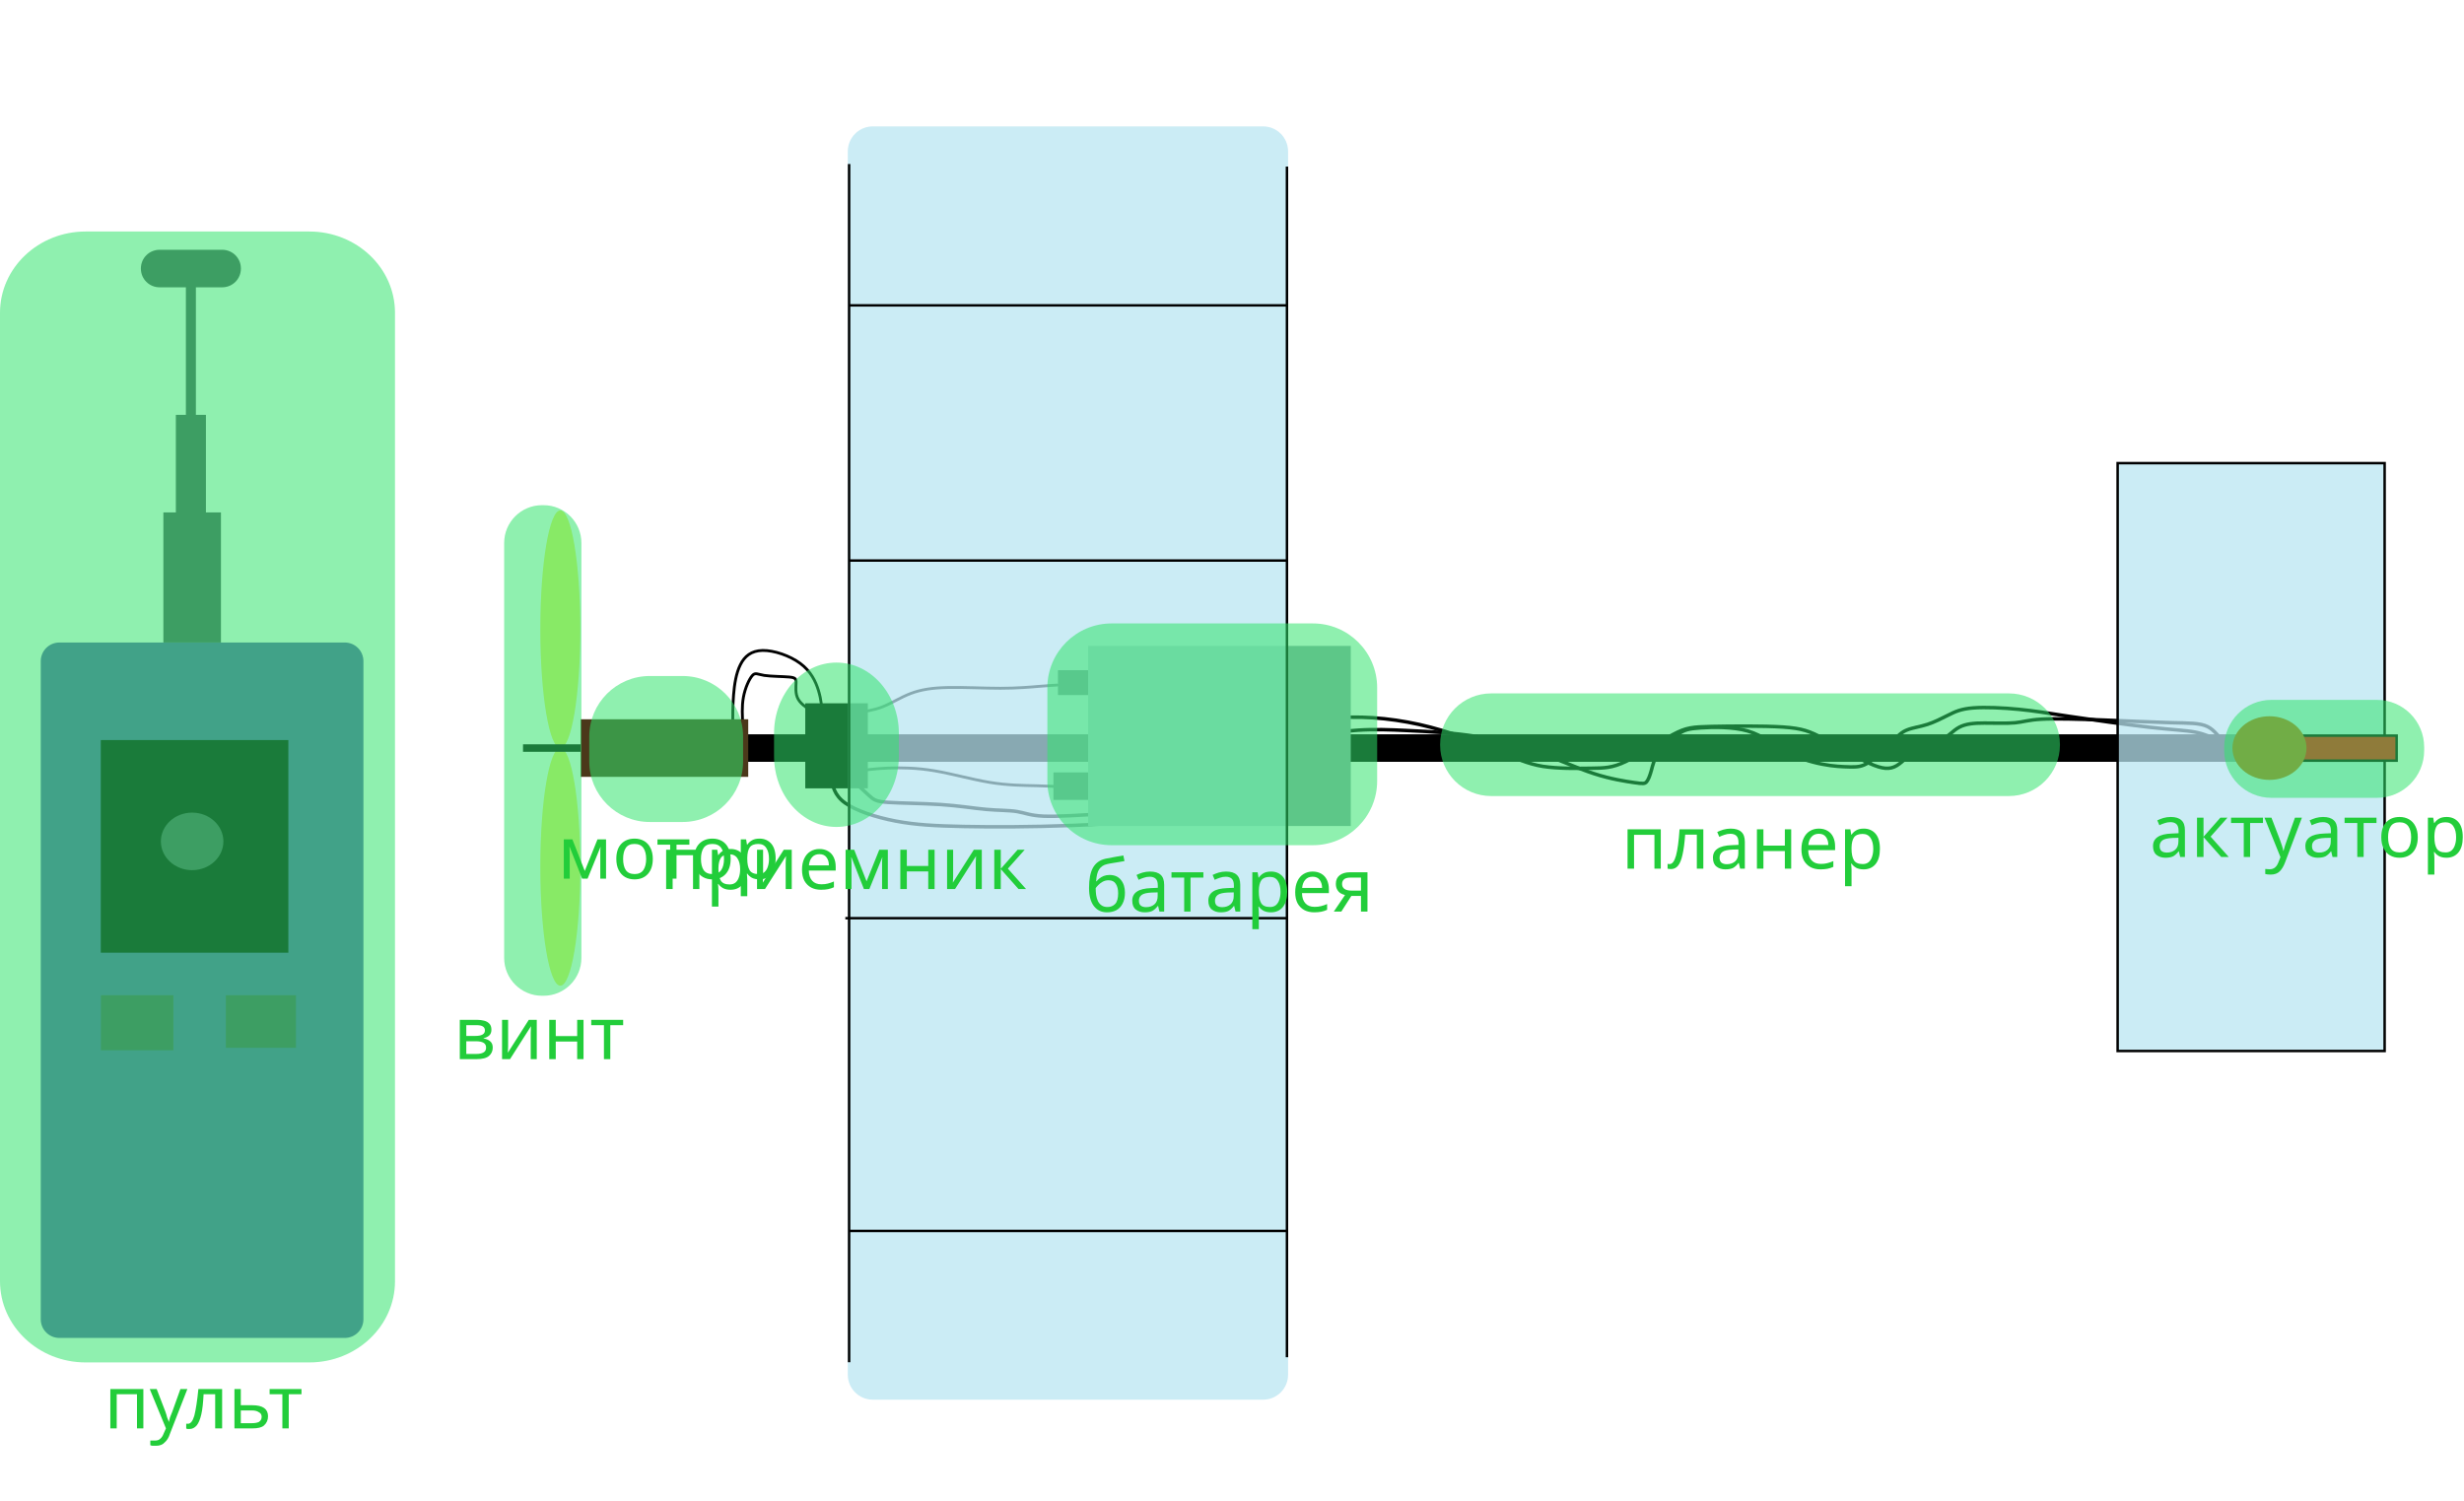
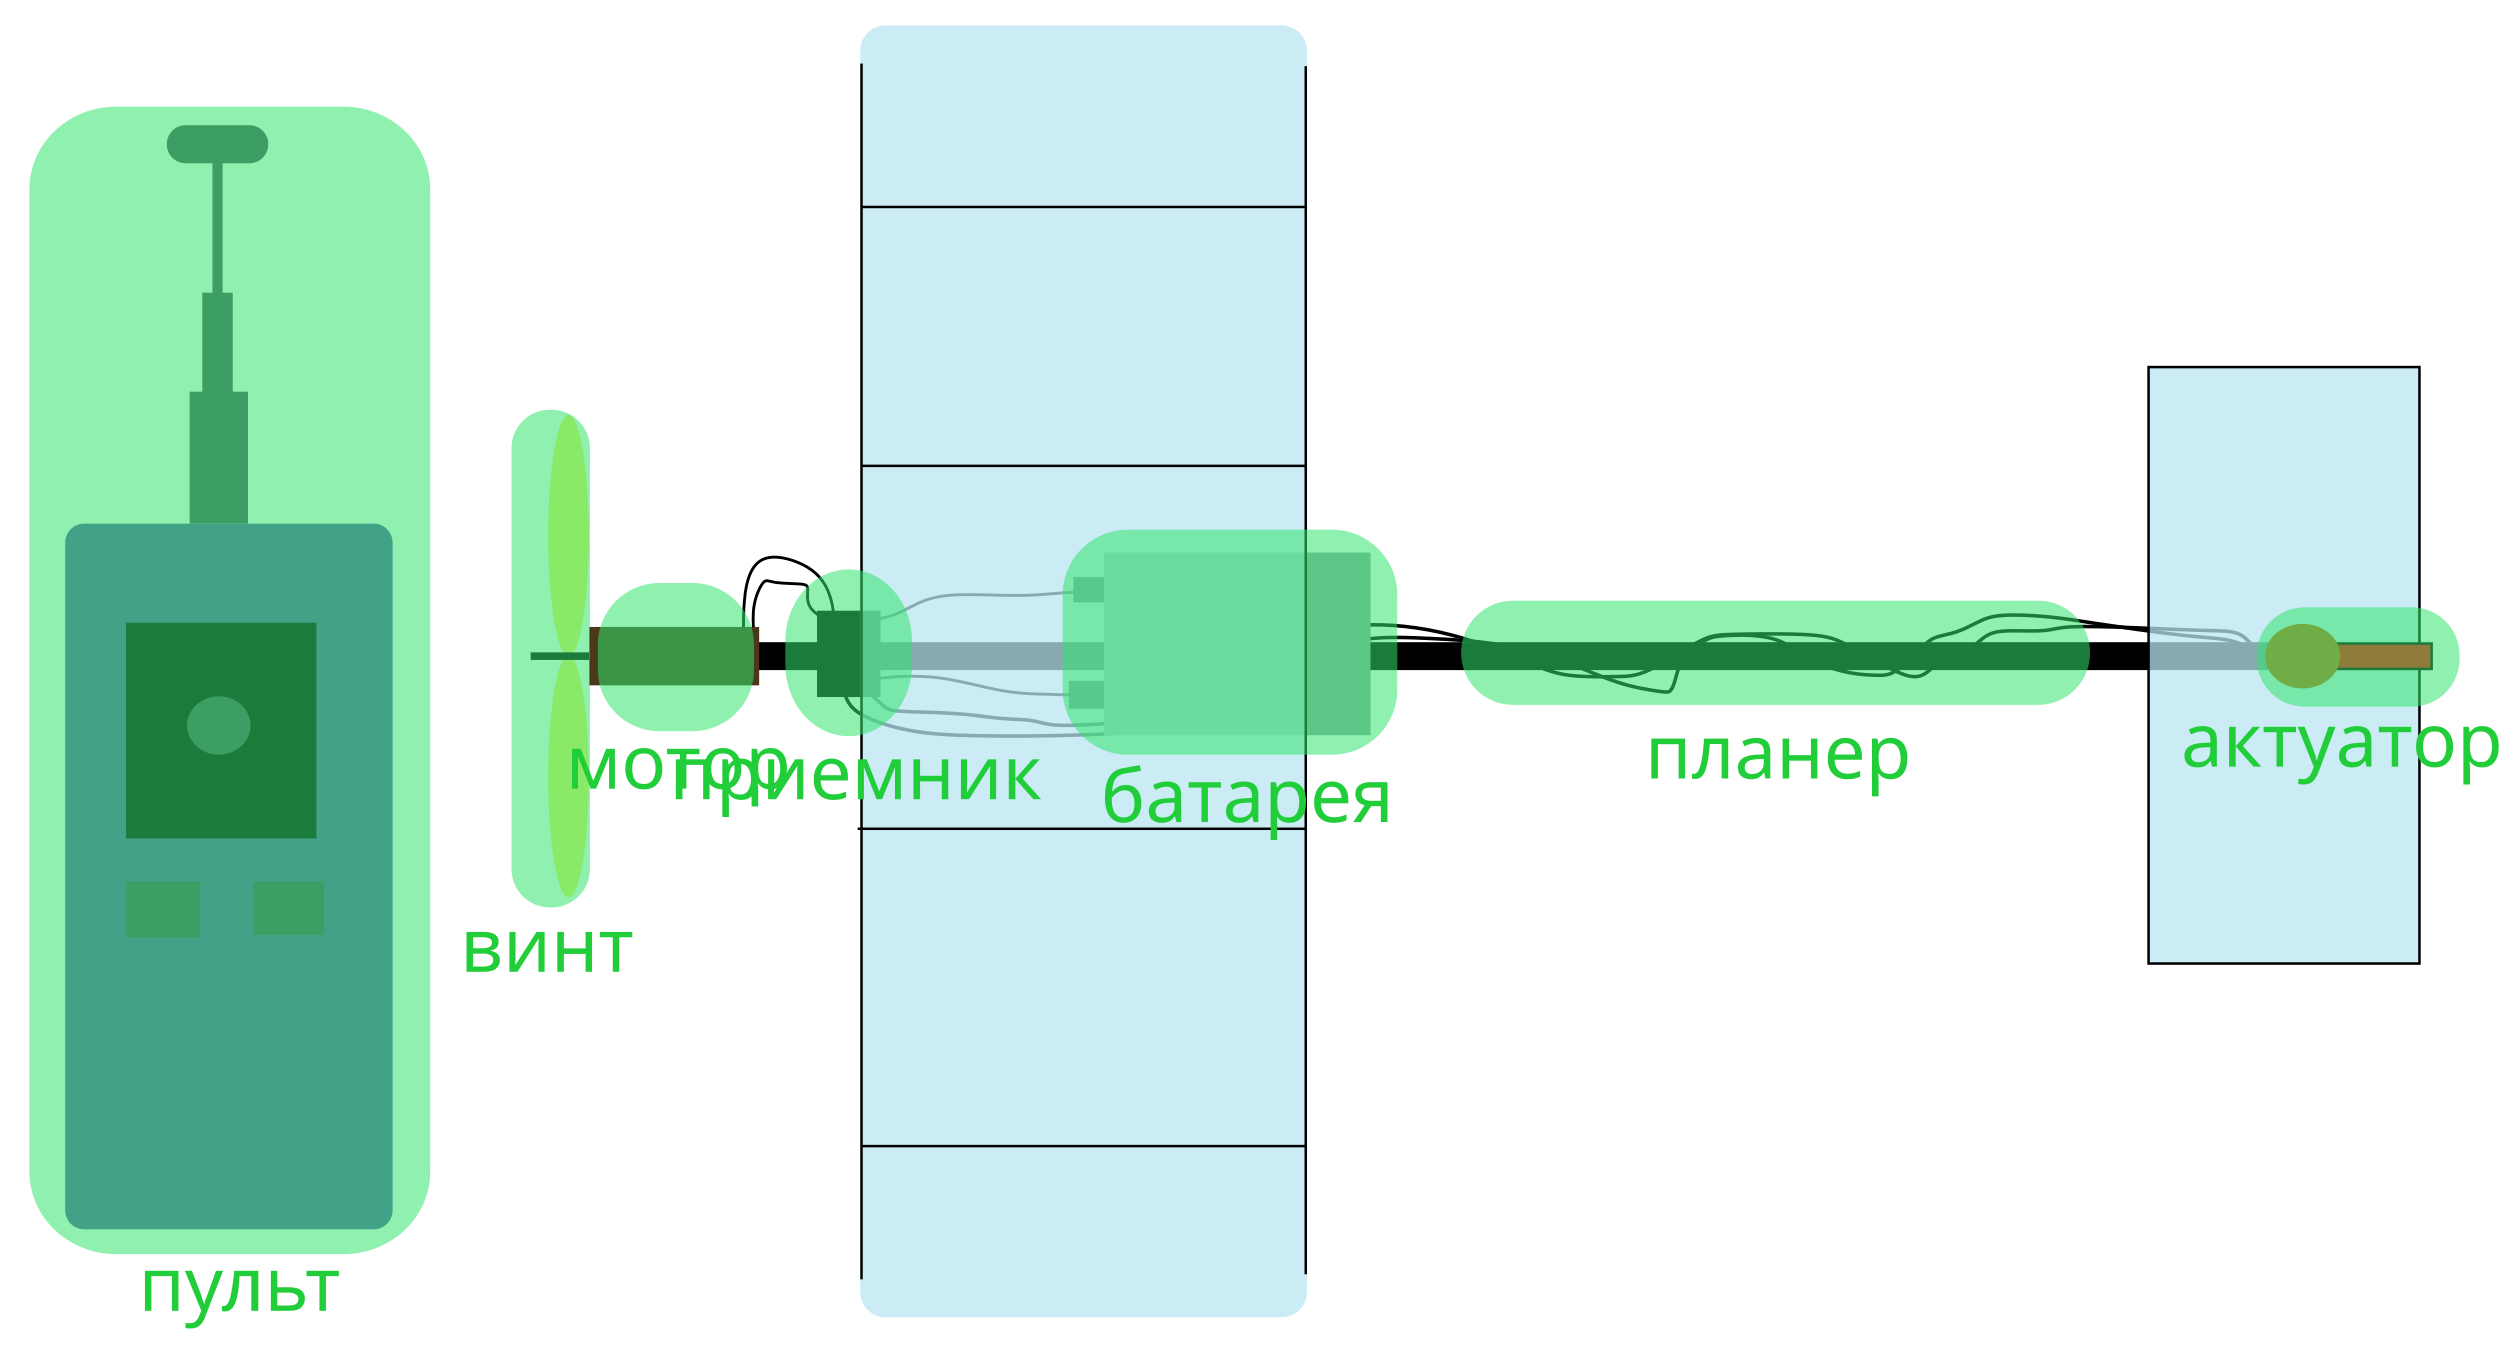
- <svg xmlns="http://www.w3.org/2000/svg" xmlns:xlink="http://www.w3.org/1999/xlink" width="985" height="600" viewBox="0 0 260.615 158.75" version="1.1" id="plane-drawing-nav" xml:space="preserve">
+ <svg xmlns="http://www.w3.org/2000/svg" xmlns:xlink="http://www.w3.org/1999/xlink" width="985" height="530" viewBox="0 0 260.615 140.229" version="1.1" id="plane-drawing-nav" xml:space="preserve">
  <defs id="defs1" />
-   <g id="drawing">
+   <g id="drawing" transform="translate(0,-10.72416)">
    <path style="display:inline;fill:none;fill-opacity:0.737;stroke:#000000;stroke-width:0.3;stroke-linecap:round;stroke-linejoin:miter;stroke-dasharray:none;paint-order:normal" d="m 90.58,81.57 c 1.02,-0.14 2.03,-0.27 3.37,-0.33 1.34,-0.05 3.01,-0.03 4.89,0.29 1.88,0.32 3.98,0.92 5.87,1.23 1.89,0.31 3.58,0.32 4.91,0.35 1.33,0.03 2.3,0.09 3.27,0.14" id="wire-2" />
    <path style="display:inline;fill:none;fill-opacity:0.737;stroke:#000000;stroke-width:0.3;stroke-linecap:round;stroke-linejoin:miter;stroke-dasharray:none;paint-order:normal" d="m 90.58,75.37 c 0.92,-0.12 1.83,-0.24 2.77,-0.61 0.94,-0.37 1.9,-1 2.98,-1.41 1.08,-0.41 2.28,-0.6 3.94,-0.63 1.66,-0.04 3.78,0.08 5.56,0.08 1.78,0 3.22,-0.13 4.17,-0.21 0.94,-0.08 1.39,-0.1 1.83,-0.13" id="wire-1" />
    <path d="M 242.18,80.58 H 72.96 v -2.91 h 169.22 v 2.91" style="display:inline;fill:#000000;stroke-width:0.257" id="fuselage-1" />
    <path style="display:inline;fill:none;stroke:#000000;stroke-width:0.37;stroke-linecap:round;stroke-linejoin:round;stroke-dasharray:none" d="m 87.89,82.15 c 0.17,0.98 0.34,1.95 1.49,2.78 1.15,0.83 3.27,1.52 5.37,1.92 2.1,0.4 4.19,0.51 7.21,0.57 3.02,0.06 6.98,0.06 11.46,-0.11 4.48,-0.17 9.47,-0.5 13.16,-2.02 3.68,-1.52 6.05,-4.24 8.05,-6.08 2,-1.85 3.63,-2.83 6.19,-3.19 2.56,-0.36 6.05,-0.11 9.29,0.61 3.23,0.72 6.2,1.91 8.26,2.77 2.06,0.86 3.22,1.4 4.81,1.66 1.6,0.25 3.64,0.22 5.08,0.2 1.43,-0.02 2.25,-0.02 3.72,-0.72 1.47,-0.71 3.6,-2.12 4.99,-2.86 1.39,-0.74 2.03,-0.79 4.06,-0.84 2.03,-0.04 5.44,-0.08 7.54,0.06 2.1,0.14 2.88,0.46 4.3,1.22 1.41,0.77 3.45,1.98 4.85,2.62 1.4,0.63 2.16,0.68 2.9,0.24 0.74,-0.44 1.47,-1.38 2.28,-1.85 0.81,-0.47 1.69,-0.48 2.4,-0.82 0.71,-0.34 1.23,-1.02 1.93,-1.39 0.7,-0.37 1.57,-0.44 2.65,-0.44 1.08,0 2.37,0.05 3.25,-0.03 0.88,-0.08 1.35,-0.3 2.81,-0.38 1.47,-0.08 3.94,-0.01 6.52,0.09 2.58,0.1 5.26,0.23 7.17,0.28 1.91,0.05 3.05,0.02 3.85,0.41 0.8,0.39 1.26,1.21 1.86,1.76 0.61,0.55 1.36,0.83 2.11,1.1" id="wire-3" />
    <path style="fill:none;stroke:#000000;stroke-width:0.37;stroke-linecap:round;stroke-linejoin:round;stroke-dasharray:none" d="m 89.59,81.97 c 0.87,0.82 1.74,1.65 2.29,2.14 0.54,0.5 0.76,0.67 2.04,0.76 1.28,0.09 3.64,0.1 5.58,0.23 1.94,0.13 3.47,0.39 4.79,0.51 1.32,0.12 2.44,0.09 3.28,0.23 0.84,0.14 1.4,0.43 2.82,0.49 1.43,0.06 3.73,-0.1 6.88,-0.27 3.15,-0.16 7.09,-0.32 10.68,-1.86 3.59,-1.54 6.79,-4.45 10.3,-5.84 3.51,-1.39 7.32,-1.24 10.35,-1.1 3.03,0.14 5.29,0.27 7.55,0.64 2.26,0.36 4.54,0.95 6.64,1.7 2.1,0.75 4.03,1.66 5.8,2.23 1.77,0.58 3.37,0.82 4.28,0.95 0.9,0.13 1.11,0.13 1.29,-0.09 0.19,-0.22 0.36,-0.68 0.51,-1.23 0.15,-0.55 0.28,-1.19 0.79,-1.9 0.51,-0.71 1.39,-1.47 2.05,-1.92 0.66,-0.44 1.1,-0.57 2.37,-0.65 1.27,-0.09 3.37,-0.13 4.97,0.33 1.6,0.46 2.7,1.44 3.97,2.14 1.27,0.7 2.7,1.14 3.91,1.37 1.21,0.24 2.19,0.27 2.94,0.29 0.75,0.01 1.28,0 2.04,-0.51 0.76,-0.51 1.76,-1.5 2.43,-2.17 0.67,-0.67 1.02,-1.02 1.59,-1.24 0.57,-0.23 1.37,-0.33 2.14,-0.58 0.77,-0.25 1.53,-0.65 2.22,-0.99 0.69,-0.35 1.32,-0.65 2.61,-0.75 1.29,-0.1 3.23,-0.01 4.84,0.15 1.61,0.16 2.89,0.37 5.31,0.74 2.42,0.36 5.98,0.87 8.45,1.15 2.47,0.28 3.86,0.32 4.89,0.52 1.03,0.2 1.71,0.56 2.53,0.86 0.82,0.31 1.8,0.56 2.77,0.82" id="wire-4" />
    <path style="display:inline;fill:none;fill-opacity:0.737;stroke:#000000;stroke-width:0.3;stroke-linecap:round;stroke-linejoin:miter;stroke-dasharray:none;paint-order:normal" d="m 78.58,76.8 c -0.07,-1.03 -0.13,-2.06 0.05,-3.05 0.18,-0.99 0.62,-1.93 0.94,-2.29 0.32,-0.36 0.53,-0.14 1.26,-0.02 0.73,0.11 1.97,0.11 2.63,0.17 0.66,0.06 0.75,0.18 0.74,0.6 -0.01,0.42 -0.11,1.15 0.22,1.74 0.33,0.59 1.09,1.05 1.85,1.5" id="wire-5" />
    <path style="display:inline;fill:none;fill-opacity:0.737;stroke:#000000;stroke-width:0.3;stroke-linecap:round;stroke-linejoin:miter;stroke-dasharray:none;paint-order:normal" d="m 77.5,76.74 c 0,-1.06 0,-2.13 0.09,-3.25 0.09,-1.12 0.27,-2.29 0.72,-3.18 0.44,-0.89 1.15,-1.49 2.35,-1.51 1.2,-0.02 2.88,0.55 3.98,1.37 1.11,0.82 1.63,1.89 1.93,2.87 0.3,0.98 0.36,1.86 0.43,2.75" id="wire-6" />
    <path d="m 111.42,84.61 h 3.67 V 81.7 h -3.67 v 2.91" style="display:inline;fill:#000000;stroke-width:0.265" id="bat-term-1" />
    <path d="M 142.87,87.37 V 68.32 h -27.78 v 19.05 h 27.78" id="bat" style="fill:#92a5ab;fill-opacity:1" />
    <path id="bat-term-2" style="display:inline;fill:#000000;fill-opacity:1;stroke-width:0.3;stroke-linecap:round" d="m 111.9,73.52 h 3.19 v -2.63 h -3.19 z" />
    <path d="m 85.172,74.39 h 6.615 v 8.996 h -6.615 v -8.996" id="receiver" />
    <path id="tail" style="display:inline;fill:#b8e5f1;fill-opacity:0.737;stroke:#000000;stroke-width:0.263;stroke-linecap:round;stroke-dasharray:none" d="m 223.98,48.99 h 28.24 v 62.18 h -28.24 z" />
    <path id="wing-1" style="display:inline;opacity:0.738;fill:#b9e5f2;fill-opacity:1;stroke-width:0.265;stroke-linecap:round;stroke-dasharray:none" d="m 92.32,13.37 h 41.27 c 1.47,0 2.65,1.18 2.65,2.65 V 145.4 c 0,1.47 -1.18,2.65 -2.65,2.65 H 92.32 c -1.47,0 -2.65,-1.18 -2.65,-2.65 V 16.02 c 0,-1.47 1.18,-2.65 2.65,-2.65 z" />
    <path id="wing-2" style="display:inline;fill:#000000;stroke-width:0.265;stroke-dasharray:none" d="m 136.25,17.62 v 125.94 h -0.26 V 17.62 h 0.26 M 89.94,17.35 V 144.09 H 89.68 V 17.35 h 0.26 m 46.31,112.98 H 89.68 v -0.26 h 46.57 v 0.26 m 0,-97.9 H 89.68 v -0.26 h 46.57 v 0.26 M 89.41,96.99 h 46.83 v 0.26 H 89.41 v -0.26 m 0.27,-37.83 h 46.57 v 0.26 H 89.68 v -0.26" />
    <path id="rudder" style="display:inline;fill:#ff0000;stroke:#000000;stroke-width:0.263;stroke-linecap:round;stroke-dasharray:none" d="m 242.76,77.81 h 10.73 v 2.65 h -10.73 z" />
    <ellipse style="fill:#eff15f;fill-opacity:1;stroke-width:0;stroke-linecap:round;stroke-linejoin:round" id="prop-2" cx="59.265" cy="66.56" rx="2.115" ry="12.57" />
    <ellipse style="fill:#eff15f;fill-opacity:1;stroke-width:0;stroke-linecap:round;stroke-linejoin:round" id="prop-1" cx="59.265" cy="91.69" rx="2.115" ry="12.57" />
    <path d="M 79.14,82.17 H 61.41 v -6.09 h 17.73 v 6.09" id="motor-2" style="fill:#4b381a;fill-opacity:1" />
    <path d="m 61.41,78.73 v 0.79 h -6.09 v -0.79 h 0.72 5.36" id="motor-1" />
-     <path id="tx-b" style="fill:#5556a9;stroke-width:0.32;stroke-linecap:round;stroke-linejoin:round" d="m 6.29,67.96 h 30.17 c 1.1,0 1.98,0.88 1.98,1.98 v 69.6 c 0,1.1 -0.88,1.98 -1.98,1.98 H 6.29 c -1.1,0 -1.98,-0.88 -1.98,-1.98 v -69.6 c 0,-1.1 0.88,-1.98 1.98,-1.98 z" />
-     <path d="M 10.66,78.28 H 30.5 v 22.49 H 10.66 V 78.28" id="tx-2" style="stroke-width:0.265" />
-     <ellipse style="fill:#4d4d59;fill-opacity:1;stroke-width:0;stroke-linecap:round;stroke-linejoin:round" id="tx-1" cx="20.322" cy="88.997" rx="3.307" ry="3.043" />
-     <path d="m 18.34,105.27 v 5.82 h -7.67 v -5.82 h 7.67" id="tx-3" style="fill:#4d4d59;fill-opacity:1;stroke-width:0.265" />
-     <path d="m 31.3,105.27 v 5.56 h -7.41 v -5.56 h 7.41" id="tx-4" style="fill:#4d4d59;fill-opacity:1;stroke-width:0.265" />
-     <path id="tx-a" d="m 16.88,26.42 c -1.1,0 -1.98,0.88 -1.98,1.98 v 0.01 c 0,1.1 0.88,1.98 1.98,1.98 h 2.78 V 43.88 H 18.6 V 54.2 h -1.32 v 13.76 h 6.09 V 54.2 H 21.78 V 43.88 H 20.72 V 30.39 h 2.78 c 1.1,0 1.98,-0.88 1.98,-1.98 V 28.4 c 0,-1.1 -0.88,-1.98 -1.98,-1.98 z" style="fill:#4d4d59;fill-opacity:1;stroke-width:0.265" />
+     <path id="tx-b" style="fill:#5556a9;stroke-width:0.32;stroke-linecap:round;stroke-linejoin:round" d="M 8.777,65.314 H 38.947 c 1.1,0 1.98,0.88 1.98,1.98 v 69.6 c 0,1.1 -0.88,1.98 -1.98,1.98 H 8.777 c -1.1,0 -1.98,-0.88 -1.98,-1.98 V 67.294 c 0,-1.1 0.88,-1.98 1.98,-1.98 z" />
+     <path d="m 13.147,75.634 h 19.84 v 22.49 h -19.84 V 75.634" id="tx-2" style="stroke-width:0.265" />
+     <ellipse style="fill:#4d4d59;fill-opacity:1;stroke-width:0;stroke-linecap:round;stroke-linejoin:round" id="tx-1" cx="22.809" cy="86.351" rx="3.307" ry="3.043" />
+     <path d="m 20.827,102.624 v 5.82 h -7.67 v -5.82 h 7.67" id="tx-3" style="fill:#4d4d59;fill-opacity:1;stroke-width:0.265" />
+     <path d="m 33.787,102.624 v 5.56 h -7.41 v -5.56 h 7.41" id="tx-4" style="fill:#4d4d59;fill-opacity:1;stroke-width:0.265" />
+     <path id="tx-a" d="m 19.367,23.774 c -1.1,0 -1.98,0.88 -1.98,1.98 v 0.01 c 0,1.1 0.88,1.98 1.98,1.98 h 2.78 v 13.49 h -1.06 v 10.32 h -1.32 v 13.76 h 6.09 v -13.76 h -1.59 v -10.32 h -1.06 v -13.49 h 2.78 c 1.1,0 1.98,-0.88 1.98,-1.98 v -0.01 c 0,-1.1 -0.88,-1.98 -1.98,-1.98 z" style="fill:#4d4d59;fill-opacity:1;stroke-width:0.265" />
    <ellipse style="opacity:1;fill:#bd6c1b;fill-opacity:1;stroke-width:0;stroke-linecap:round;stroke-linejoin:round" id="actuator" cx="240.04" cy="79.126" rx="3.917" ry="3.366" />
  </g>
-   <a id="a5" xlink:href="__TRANSMITTER_URL_PLACEHOLDER__">
+   <a id="a5" xlink:href="__TRANSMITTER_URL_PLACEHOLDER__" transform="translate(3.069167,-13.37)">
    <g id="transmitter-bb" style="display:inline" transform="matrix(4.02677,0,0,3.817715,0,-69.00129)">
-       <text xml:space="preserve" style="font-style:normal;font-variant:normal;font-weight:normal;font-stretch:normal;font-size:1.979px;font-family:sans-serif;-inkscape-font-specification:sans-serif;text-align:start;letter-spacing:0px;word-spacing:-1.436px;writing-mode:lr-tb;direction:ltr;text-anchor:start;fill:#eff15f;fill-opacity:1;stroke-width:0;stroke-linecap:round;stroke-linejoin:round" x="2.804" y="56.129" id="tx-t" transform="scale(0.9736958,1.027015)">
-         <tspan id="tspan1" style="font-style:normal;font-variant:normal;font-weight:normal;font-stretch:normal;font-size:1.979px;font-family:sans-serif;-inkscape-font-specification:sans-serif;fill:#22cd3a;fill-opacity:1;stroke-width:0" x="2.804" y="56.129">пульт</tspan>
+       <text xml:space="preserve" style="font-style:normal;font-variant:normal;font-weight:normal;font-stretch:normal;font-size:1.979px;font-family:sans-serif;-inkscape-font-specification:sans-serif;text-align:start;letter-spacing:0px;word-spacing:-1.436px;writing-mode:lr-tb;direction:ltr;text-anchor:start;fill:#eff15f;fill-opacity:1;stroke-width:0;stroke-linecap:round;stroke-linejoin:round" x="2.898" y="55.859" id="tx-t" transform="scale(0.9736958,1.027015)">
+         <tspan id="tspan1" style="font-style:normal;font-variant:normal;font-weight:normal;font-stretch:normal;font-size:1.979px;font-family:sans-serif;-inkscape-font-specification:sans-serif;fill:#22cd3a;fill-opacity:1;stroke-width:0" x="2.898" y="55.859">пульт</tspan>
      </text>
      <rect style="opacity:0.54;fill:#30e36b;fill-opacity:1;stroke-width:0;stroke-linecap:round;stroke-linejoin:round" id="rect1" width="10.375" height="31.334" x="0" y="24.488" ry="2.251" />
    </g>
  </a>
-   <a id="a2" xlink:href="__PROP_URL_PLACEHOLDER__">
+   <a id="a2" xlink:href="__PROP_URL_PLACEHOLDER__" transform="translate(0,-10.72416)">
    <g id="prop-bb" style="display:inline">
      <rect style="opacity:0.54;fill:#30e36b;fill-opacity:1;stroke-width:0;stroke-linecap:round;stroke-linejoin:round" id="rect2" width="8.17" height="51.89" x="53.325" y="53.435" ry="4" />
      <text xml:space="preserve" style="font-style:normal;font-variant:normal;font-weight:normal;font-stretch:normal;font-size:7.761px;font-family:sans-serif;-inkscape-font-specification:sans-serif;text-align:start;letter-spacing:0px;word-spacing:-5.63px;writing-mode:lr-tb;direction:ltr;text-anchor:start;display:inline;fill:#eff15f;fill-opacity:1;stroke-width:0;stroke-linecap:round;stroke-linejoin:round" x="47.977" y="112.026" id="prop-t">
        <tspan id="tspan1-8" style="font-style:normal;font-variant:normal;font-weight:normal;font-stretch:normal;font-size:7.761px;font-family:sans-serif;-inkscape-font-specification:sans-serif;fill:#22cd3a;fill-opacity:1;stroke-width:0" x="47.977" y="112.026">винт</tspan>
      </text>
    </g>
  </a>
-   <a id="a3" xlink:href="__MOTOR_URL_PLACEHOLDER__">
+   <a id="a3" xlink:href="__MOTOR_URL_PLACEHOLDER__" transform="translate(0,-10.72416)">
    <g id="motor-bb" style="display:inline">
      <rect style="opacity:0.54;fill:#30e36b;fill-opacity:1;stroke-width:0;stroke-linecap:round;stroke-linejoin:round" id="rect3" width="16.271" height="15.441" x="62.326" y="71.504" ry="6.4" />
      <text xml:space="preserve" style="font-style:normal;font-variant:normal;font-weight:normal;font-stretch:normal;font-size:7.761px;font-family:sans-serif;-inkscape-font-specification:sans-serif;text-align:start;letter-spacing:0px;word-spacing:-5.63px;writing-mode:lr-tb;direction:ltr;text-anchor:start;display:inline;fill:#eff15f;fill-opacity:1;stroke-width:0;stroke-linecap:round;stroke-linejoin:round" x="58.977" y="92.937" id="motor-t">
        <tspan id="tspan1-8-5" style="font-style:normal;font-variant:normal;font-weight:normal;font-stretch:normal;font-size:7.761px;font-family:sans-serif;-inkscape-font-specification:sans-serif;fill:#22cd3a;fill-opacity:1;stroke-width:0" x="58.977" y="92.937">мотор</tspan>
      </text>
    </g>
  </a>
-   <a id="a4" xlink:href="__RECEIVER_URL_PLACEHOLDER__">
+   <a id="a4" xlink:href="__RECEIVER_URL_PLACEHOLDER__" transform="translate(0,-10.72416)">
    <g id="receiver-bb" style="display:inline">
      <rect style="opacity:0.54;fill:#30e36b;fill-opacity:1;stroke-width:0;stroke-linecap:round;stroke-linejoin:round" id="rect4" width="13.203" height="17.386" x="81.87" y="70.083" ry="7.5" />
      <text xml:space="preserve" style="font-style:normal;font-variant:normal;font-weight:normal;font-stretch:normal;font-size:7.761px;font-family:sans-serif;-inkscape-font-specification:sans-serif;text-align:start;letter-spacing:0px;word-spacing:-5.63px;writing-mode:lr-tb;direction:ltr;text-anchor:start;display:inline;fill:#eff15f;fill-opacity:1;stroke-width:0;stroke-linecap:round;stroke-linejoin:round" x="69.802" y="94.033" id="receiver-t">
        <tspan id="tspan1-8-5-4" style="font-style:normal;font-variant:normal;font-weight:normal;font-stretch:normal;font-size:7.761px;font-family:sans-serif;-inkscape-font-specification:sans-serif;fill:#22cd3a;fill-opacity:1;stroke-width:0" x="69.802" y="94.033">приемник</tspan>
      </text>
    </g>
  </a>
-   <a id="a1" xlink:href="__BATTERY_URL_PLACEHOLDER__">
+   <a id="a1" xlink:href="__BATTERY_URL_PLACEHOLDER__" transform="translate(0,-10.72416)">
    <g id="battery-bb">
      <rect style="opacity:0.54;fill:#30e36b;fill-opacity:1;stroke-width:0;stroke-linecap:round;stroke-linejoin:round" id="rect5" width="34.883" height="23.458" x="110.778" y="65.942" ry="6.8" />
      <text xml:space="preserve" style="font-style:normal;font-variant:normal;font-weight:normal;font-stretch:normal;font-size:7.761px;font-family:sans-serif;-inkscape-font-specification:sans-serif;text-align:start;letter-spacing:0px;word-spacing:-5.63px;writing-mode:lr-tb;direction:ltr;text-anchor:start;display:inline;fill:#eff15f;fill-opacity:1;stroke-width:0;stroke-linecap:round;stroke-linejoin:round" x="114.749" y="96.419" id="battery-t">
        <tspan id="tspan1-8-5-44" style="font-style:normal;font-variant:normal;font-weight:normal;font-stretch:normal;font-size:7.761px;font-family:sans-serif;-inkscape-font-specification:sans-serif;fill:#22cd3a;fill-opacity:1;stroke-width:0" x="114.749" y="96.419">батарея</tspan>
      </text>
    </g>
  </a>
-   <a id="a6" xlink:href="__AIRFRAME_URL_PLACEHOLDER__">
+   <a id="a6" xlink:href="__AIRFRAME_URL_PLACEHOLDER__" transform="translate(0,-10.72416)">
    <g id="fuselage-bb">
      <rect style="opacity:0.54;fill:#30e36b;fill-opacity:1;stroke-width:0;stroke-linecap:round;stroke-linejoin:round" id="rect6" width="65.558" height="10.858" x="152.32" y="73.343" ry="5.4" />
      <text xml:space="preserve" style="font-style:normal;font-variant:normal;font-weight:normal;font-stretch:normal;font-size:7.761px;font-family:sans-serif;-inkscape-font-specification:sans-serif;text-align:start;letter-spacing:0px;word-spacing:-5.63px;writing-mode:lr-tb;direction:ltr;text-anchor:start;display:inline;fill:#eff15f;fill-opacity:1;stroke-width:0;stroke-linecap:round;stroke-linejoin:round" x="171.489" y="91.879" id="fuselage-t">
        <tspan id="tspan1-8-5-44-1" style="font-style:normal;font-variant:normal;font-weight:normal;font-stretch:normal;font-size:7.761px;font-family:sans-serif;-inkscape-font-specification:sans-serif;fill:#22cd3a;fill-opacity:1;stroke-width:0" x="171.489" y="91.879">планер</tspan>
      </text>
    </g>
  </a>
-   <a id="a7" xlink:href="__ACTUATOR_URL_PLACEHOLDER__">
+   <a id="a7" xlink:href="__ACTUATOR_URL_PLACEHOLDER__" transform="translate(0,-10.72416)">
    <g id="actuator-bb" style="display:inline">
      <rect style="opacity:0.54;fill:#30e36b;fill-opacity:1;stroke-width:0;stroke-linecap:round;stroke-linejoin:round" id="rect7" width="21.151" height="10.363" x="235.252" y="74.028" ry="5" />
      <text xml:space="preserve" style="font-style:normal;font-variant:normal;font-weight:normal;font-stretch:normal;font-size:7.761px;font-family:sans-serif;-inkscape-font-specification:sans-serif;text-align:start;letter-spacing:0px;word-spacing:-5.63px;writing-mode:lr-tb;direction:ltr;text-anchor:start;display:inline;fill:#eff15f;fill-opacity:1;stroke-width:0;stroke-linecap:round;stroke-linejoin:round" x="227.362" y="90.648" id="actuator-t">
        <tspan id="tspan1-8-5-44-1-1" style="font-style:normal;font-variant:normal;font-weight:normal;font-stretch:normal;font-size:7.761px;font-family:sans-serif;-inkscape-font-specification:sans-serif;fill:#22cd3a;fill-opacity:1;stroke-width:0" x="227.362" y="90.648">актуатор</tspan>
      </text>
    </g>
  </a>
</svg>
